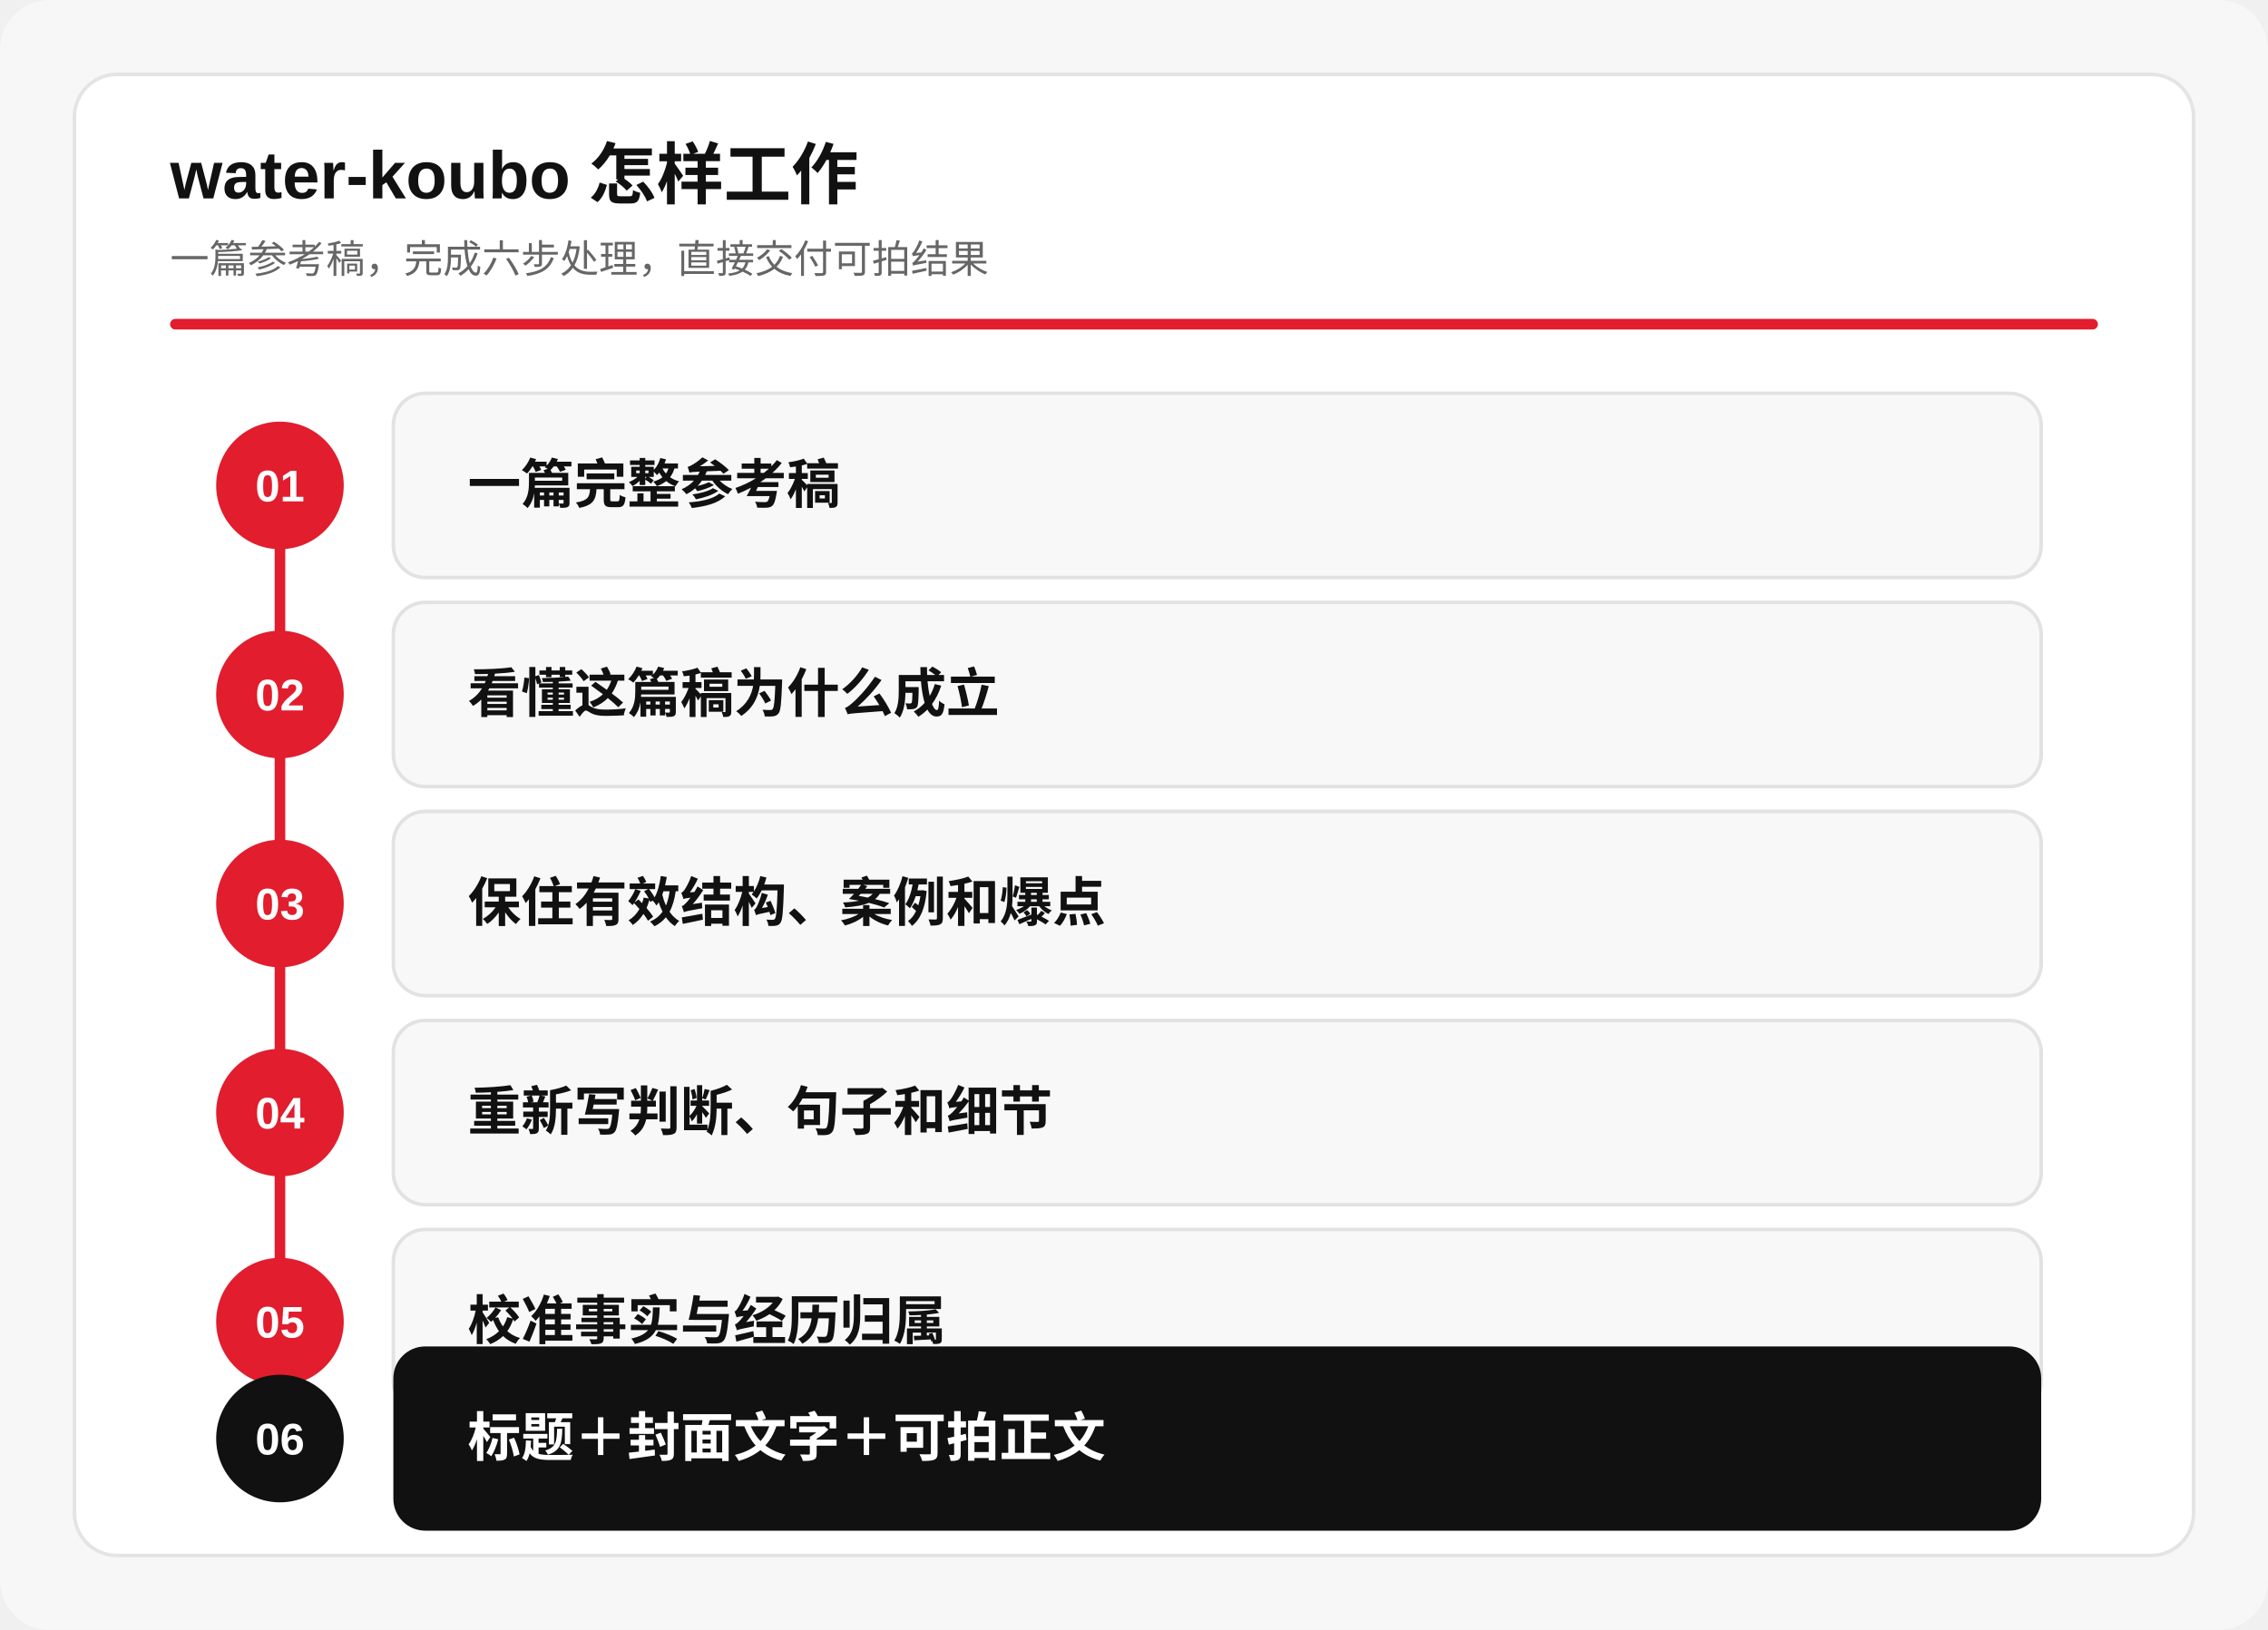
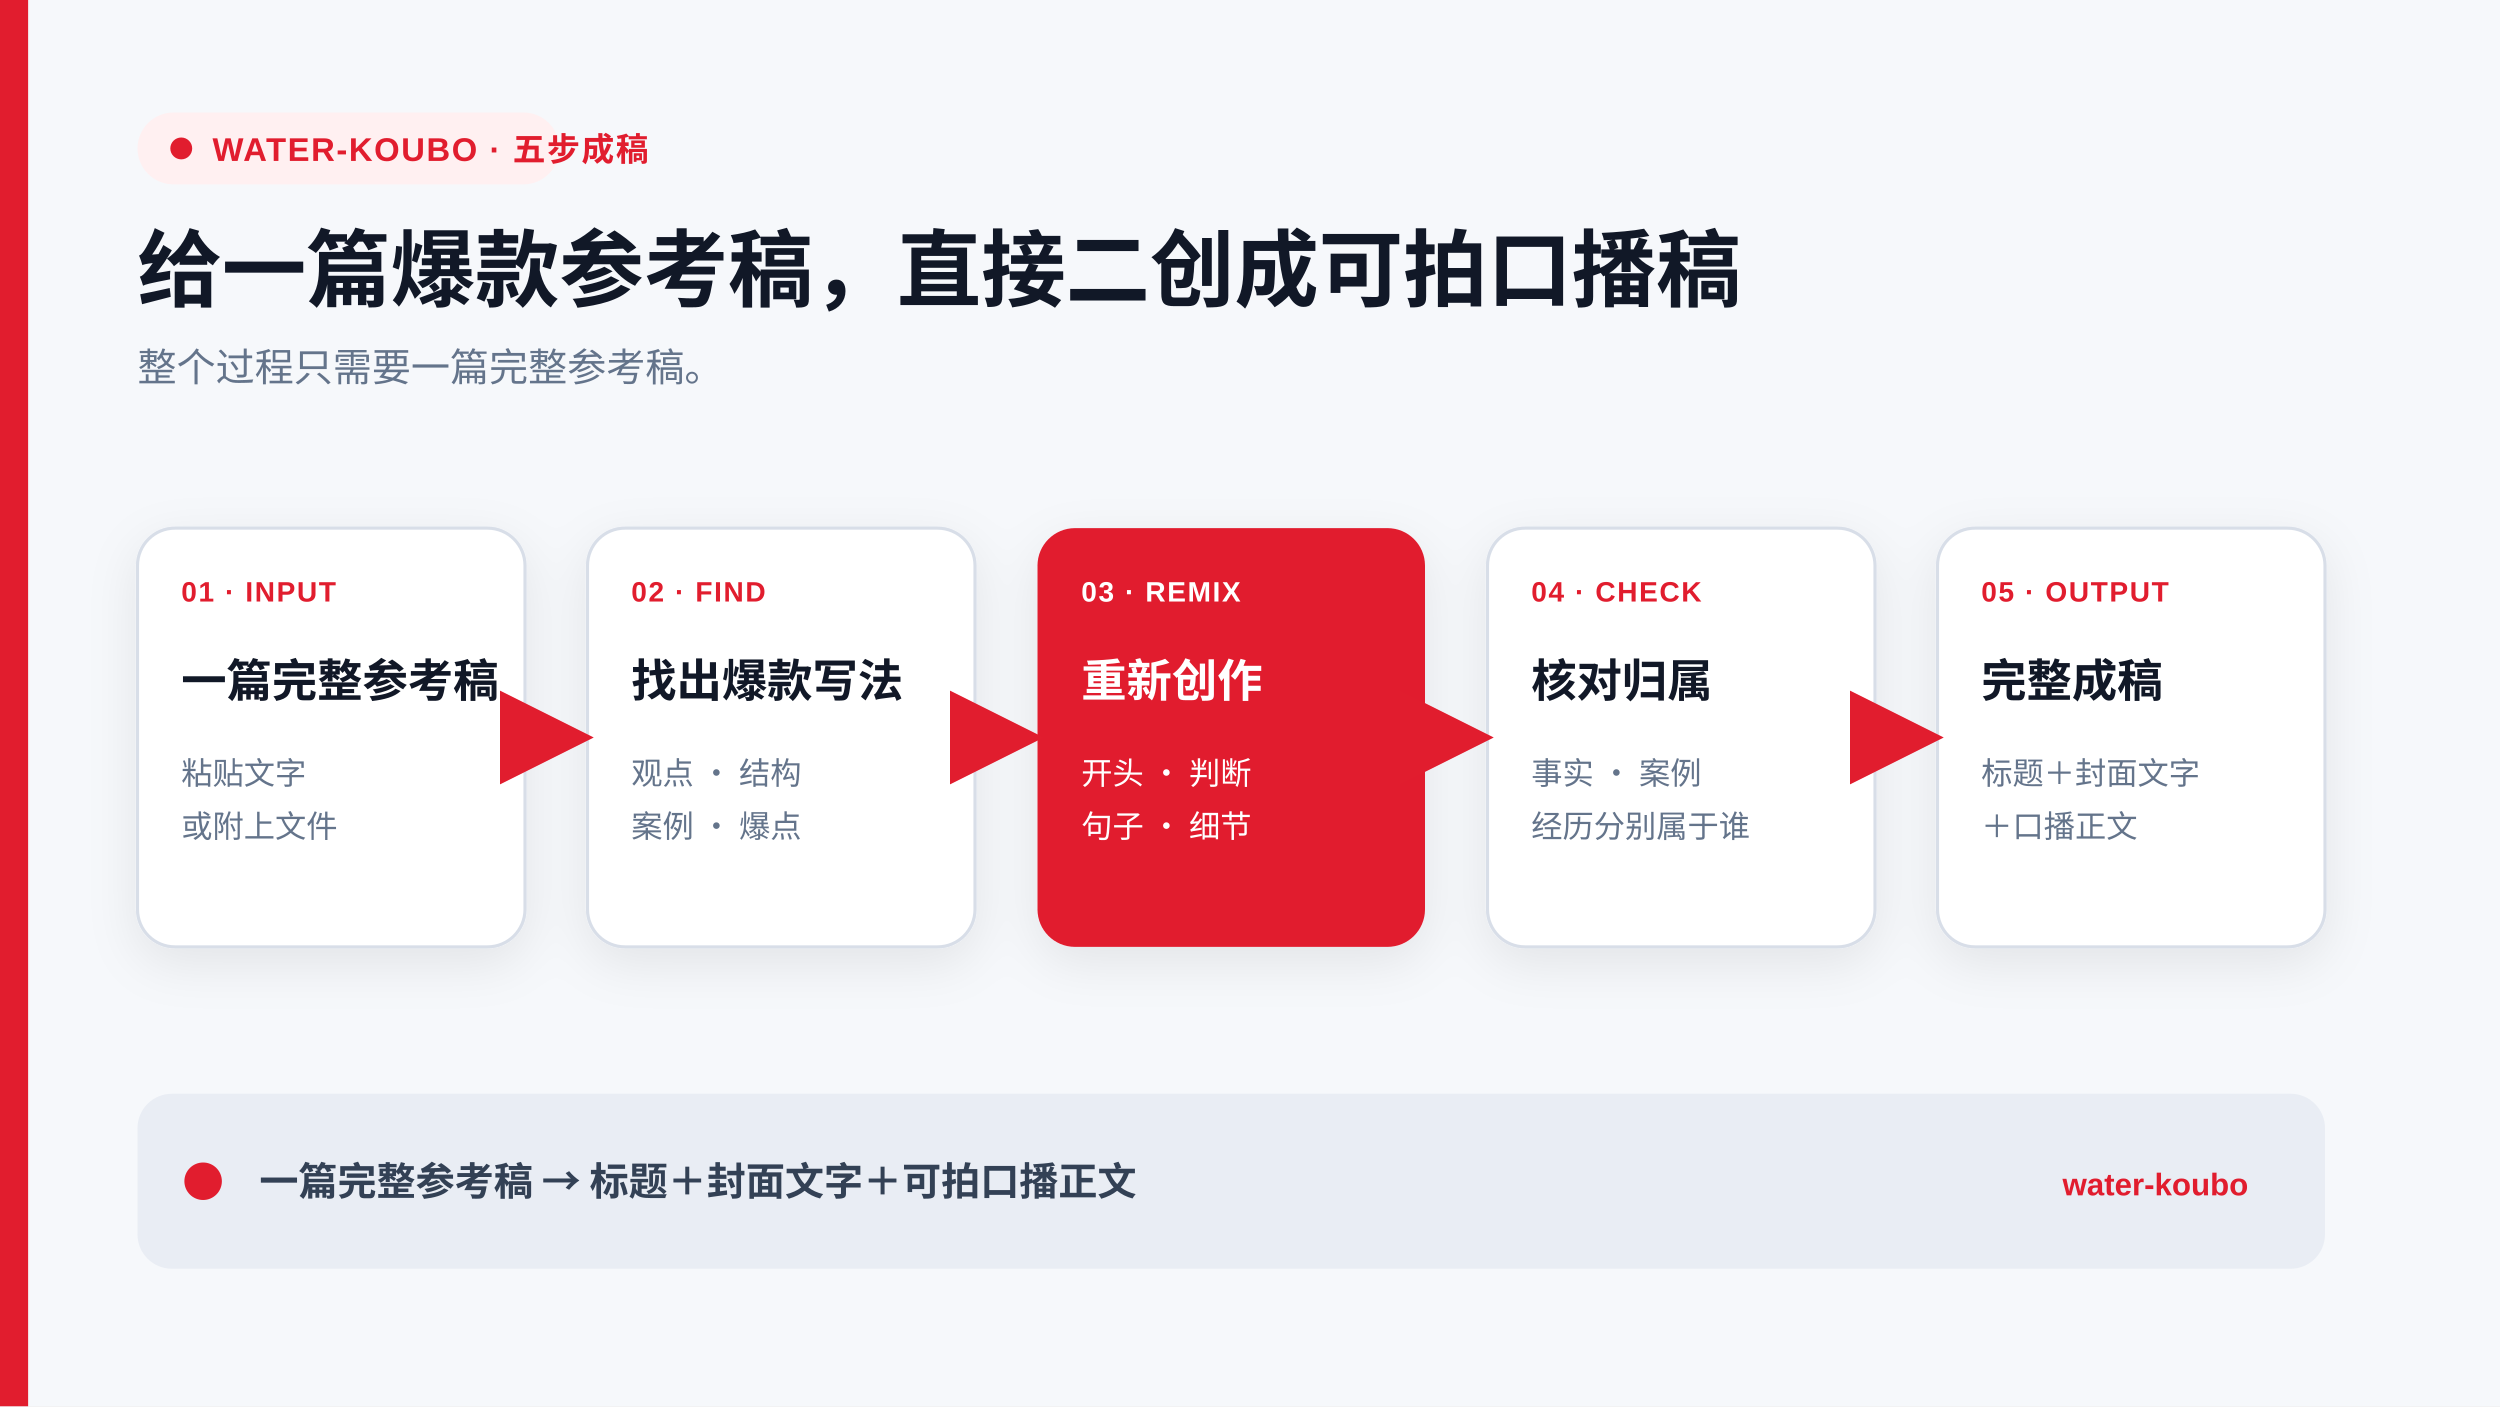
- <svg xmlns="http://www.w3.org/2000/svg" width="1280" height="920" viewBox="0 0 1280 920" role="img" aria-labelledby="title desc">
-   <rect width="1280" height="920" rx="28" fill="#f7f7f7" />
-   <rect x="42" y="42" width="1196" height="836" rx="24" fill="#ffffff" stroke="#e4e4e4" stroke-width="2" />
-   <text x="96" y="112" fill="#111111" font-family="Arial, Microsoft YaHei, PingFang SC, sans-serif" font-size="38" font-weight="800">water-koubo 怎样工作</text>
-   <text x="96" y="154" fill="#666666" font-family="Microsoft YaHei, PingFang SC, sans-serif" font-size="22">一篇参考稿，完成六步处理，直接交付可拍结果</text>
-   <rect x="96" y="180" width="1088" height="6" rx="3" fill="#e11d2e" />
-   <path d="M158 256V752" stroke="#e11d2e" stroke-width="6" stroke-linecap="round" />
-   <g font-family="Microsoft YaHei, PingFang SC, Noto Sans CJK SC, sans-serif">
-     <g transform="translate(96 222)">
-       <circle cx="62" cy="52" r="36" fill="#e11d2e" />
-       <text x="62" y="61" text-anchor="middle" fill="#ffffff" font-family="Arial, sans-serif" font-size="25" font-weight="800">01</text>
-       <rect x="126" y="0" width="930" height="104" rx="18" fill="#f8f8f8" stroke="#e2e2e2" stroke-width="2" />
-       <text x="168" y="62" fill="#111111" font-size="30" font-weight="800">一篇完整参考稿</text>
-     </g>
-     <g transform="translate(96 340)">
-       <circle cx="62" cy="52" r="36" fill="#e11d2e" />
-       <text x="62" y="61" text-anchor="middle" fill="#ffffff" font-family="Arial, sans-serif" font-size="25" font-weight="800">02</text>
-       <rect x="126" y="0" width="930" height="104" rx="18" fill="#f8f8f8" stroke="#e2e2e2" stroke-width="2" />
-       <text x="168" y="62" fill="#111111" font-size="30" font-weight="800">看懂这篇稿为什么成立</text>
-     </g>
-     <g transform="translate(96 458)">
-       <circle cx="62" cy="52" r="36" fill="#e11d2e" />
-       <text x="62" y="61" text-anchor="middle" fill="#ffffff" font-family="Arial, sans-serif" font-size="25" font-weight="800">03</text>
-       <rect x="126" y="0" width="930" height="104" rx="18" fill="#f8f8f8" stroke="#e2e2e2" stroke-width="2" />
-       <text x="168" y="62" fill="#111111" font-size="30" font-weight="800">保住有效结构、案例和爆点</text>
-     </g>
-     <g transform="translate(96 576)">
-       <circle cx="62" cy="52" r="36" fill="#e11d2e" />
-       <text x="62" y="61" text-anchor="middle" fill="#ffffff" font-family="Arial, sans-serif" font-size="25" font-weight="800">04</text>
-       <rect x="126" y="0" width="930" height="104" rx="18" fill="#f8f8f8" stroke="#e2e2e2" stroke-width="2" />
-       <text x="168" y="62" fill="#111111" font-size="30" font-weight="800">重新写判断、句子和细节</text>
-     </g>
-     <g transform="translate(96 694)">
-       <circle cx="62" cy="52" r="36" fill="#e11d2e" />
-       <text x="62" y="61" text-anchor="middle" fill="#ffffff" font-family="Arial, sans-serif" font-size="25" font-weight="800">05</text>
-       <rect x="126" y="0" width="930" height="104" rx="18" fill="#f8f8f8" stroke="#e2e2e2" stroke-width="2" />
-       <text x="168" y="62" fill="#111111" font-size="30" font-weight="800">校准事实与经历归属</text>
-     </g>
-     <g transform="translate(96 812)">
-       <circle cx="62" cy="0" r="36" fill="#111111" />
-       <text x="62" y="9" text-anchor="middle" fill="#ffffff" font-family="Arial, sans-serif" font-size="25" font-weight="800">06</text>
-       <rect x="126" y="-52" width="930" height="104" rx="18" fill="#111111" />
-       <text x="168" y="10" fill="#ffffff" font-size="30" font-weight="800">标题＋封面文字＋可拍正文</text>
-     </g>
+ <svg xmlns="http://www.w3.org/2000/svg" width="1600" height="900" viewBox="0 0 1600 900" role="img" aria-labelledby="title desc">
+   <defs>
+     <filter id="shadow" x="-20%" y="-20%" width="140%" height="140%">
+       <feDropShadow dx="0" dy="10" stdDeviation="16" flood-color="#1f2328" flood-opacity="0.08" />
+     </filter>
+     <marker id="arrow" markerWidth="12" markerHeight="12" refX="9" refY="6" orient="auto">
+       <path d="M0,0 L12,6 L0,12 Z" fill="#e11d2e" />
+     </marker>
+   </defs>
+   <rect width="1600" height="900" fill="#f6f8fb" />
+   <rect x="0" y="0" width="18" height="900" fill="#e11d2e" />
+   <rect x="88" y="72" width="270" height="46" rx="23" fill="#fff0f1" />
+   <circle cx="116" cy="95" r="7" fill="#e11d2e" />
+   <text x="136" y="103" fill="#e11d2e" font-family="Arial, Microsoft YaHei, PingFang SC, sans-serif" font-size="21" font-weight="700" letter-spacing="1">WATER-KOUBO · 五步成稿</text>
+   <text x="88" y="192" fill="#111827" font-family="Microsoft YaHei, PingFang SC, Noto Sans CJK SC, sans-serif" font-size="54" font-weight="800">给一篇爆款参考稿，直接二创成可拍口播稿</text>
+   <text x="88" y="244" fill="#64748b" font-family="Microsoft YaHei, PingFang SC, Noto Sans CJK SC, sans-serif" font-size="25">整个过程只需要一篇完整参考稿。</text>
+   <g filter="url(#shadow)">
+     <rect x="88" y="338" width="248" height="268" rx="24" fill="#ffffff" stroke="#d8dee8" stroke-width="2" />
+     <rect x="376" y="338" width="248" height="268" rx="24" fill="#ffffff" stroke="#d8dee8" stroke-width="2" />
+     <rect x="664" y="338" width="248" height="268" rx="24" fill="#e11d2e" />
+     <rect x="952" y="338" width="248" height="268" rx="24" fill="#ffffff" stroke="#d8dee8" stroke-width="2" />
+     <rect x="1240" y="338" width="248" height="268" rx="24" fill="#ffffff" stroke="#d8dee8" stroke-width="2" />
  </g>
+   <g fill="none" stroke="#e11d2e" stroke-width="5" marker-end="url(#arrow)">
+     <path d="M336 472 H365" />
+     <path d="M624 472 H653" />
+     <path d="M912 472 H941" />
+     <path d="M1200 472 H1229" />
+   </g>
+   <g font-family="Arial, Microsoft YaHei, PingFang SC, sans-serif" font-size="18" font-weight="700" letter-spacing="1">
+     <text x="116" y="385" fill="#e11d2e">01 · INPUT</text>
+     <text x="404" y="385" fill="#e11d2e">02 · FIND</text>
+     <text x="692" y="385" fill="#ffffff">03 · REMIX</text>
+     <text x="980" y="385" fill="#e11d2e">04 · CHECK</text>
+     <text x="1268" y="385" fill="#e11d2e">05 · OUTPUT</text>
+   </g>
+   <g font-family="Microsoft YaHei, PingFang SC, Noto Sans CJK SC, sans-serif" font-size="29" font-weight="800">
+     <text x="116" y="446" fill="#111827">一篇完整参考稿</text>
+     <text x="404" y="446" fill="#111827">找出爆款写法</text>
+     <text x="692" y="446" fill="#ffffff">重新创作</text>
+     <text x="980" y="446" fill="#111827">核对归属</text>
+     <text x="1268" y="446" fill="#111827">完整成稿</text>
+   </g>
+   <g font-family="Microsoft YaHei, PingFang SC, Noto Sans CJK SC, sans-serif" font-size="20" fill="#64748b">
+     <text x="116" y="502">粘贴文字</text>
+     <text x="116" y="536">或附上文件</text>
+     <text x="404" y="502">观点 · 结构</text>
+     <text x="404" y="536">案例 · 爆点</text>
+     <text x="692" y="502" fill="#ffffff">开头 · 判断</text>
+     <text x="692" y="536" fill="#ffffff">句子 · 细节</text>
+     <text x="980" y="502">事实 · 案例</text>
+     <text x="980" y="536">经历分别属于谁</text>
+     <text x="1268" y="502">标题＋封面文字</text>
+     <text x="1268" y="536">＋口播正文</text>
+   </g>
+   <rect x="88" y="700" width="1400" height="112" rx="22" fill="#e9edf4" />
+   <circle cx="130" cy="756" r="12" fill="#e11d2e" />
+   <text x="166" y="765" fill="#334155" font-family="Microsoft YaHei, PingFang SC, Noto Sans CJK SC, sans-serif" font-size="25" font-weight="700">一篇完整参考稿  →  标题＋封面文字＋可拍口播正文</text>
+   <text x="1320" y="765" fill="#e11d2e" font-family="Arial, sans-serif" font-size="20" font-weight="700">water-koubo</text>
</svg>
